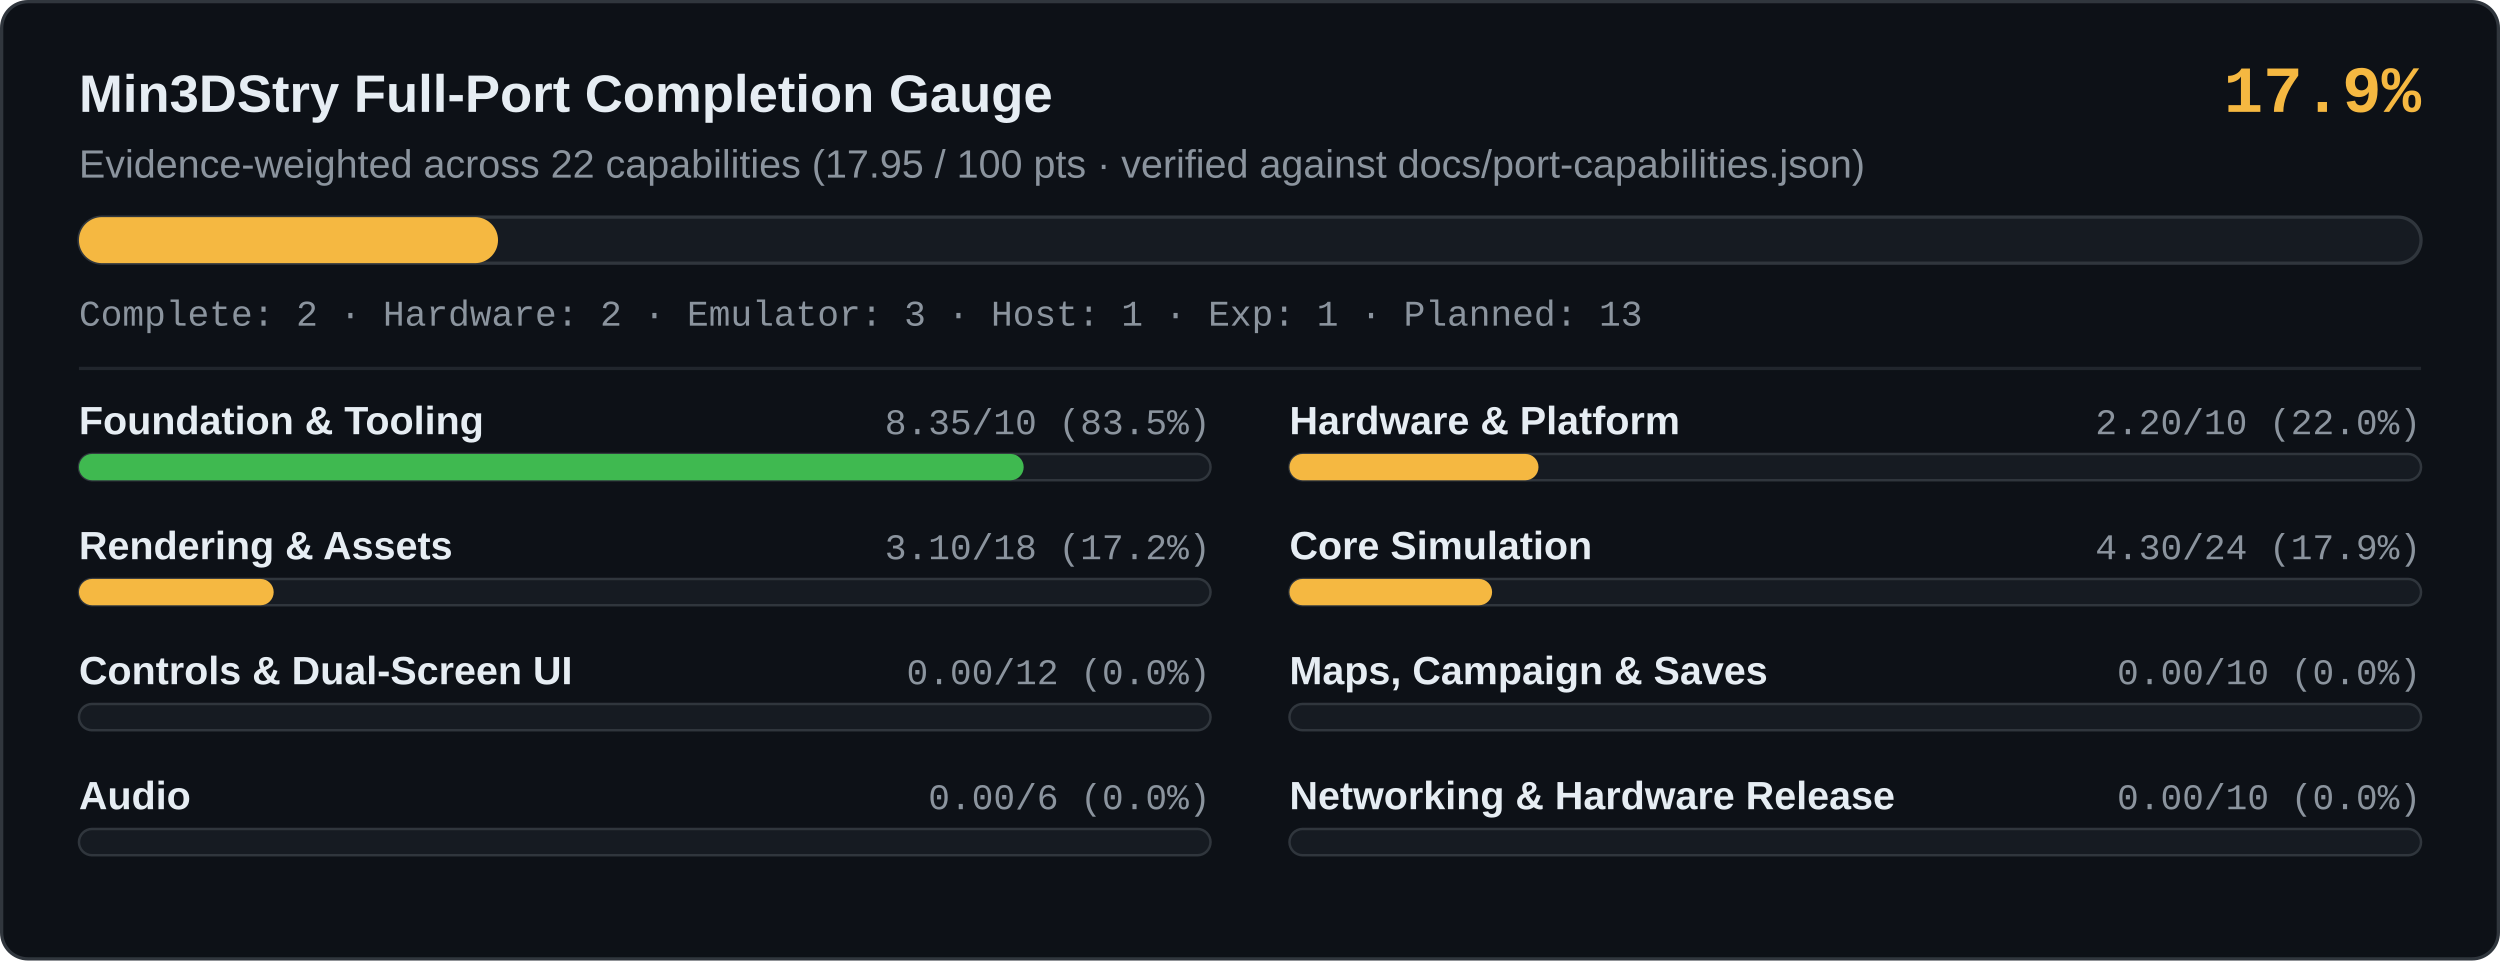
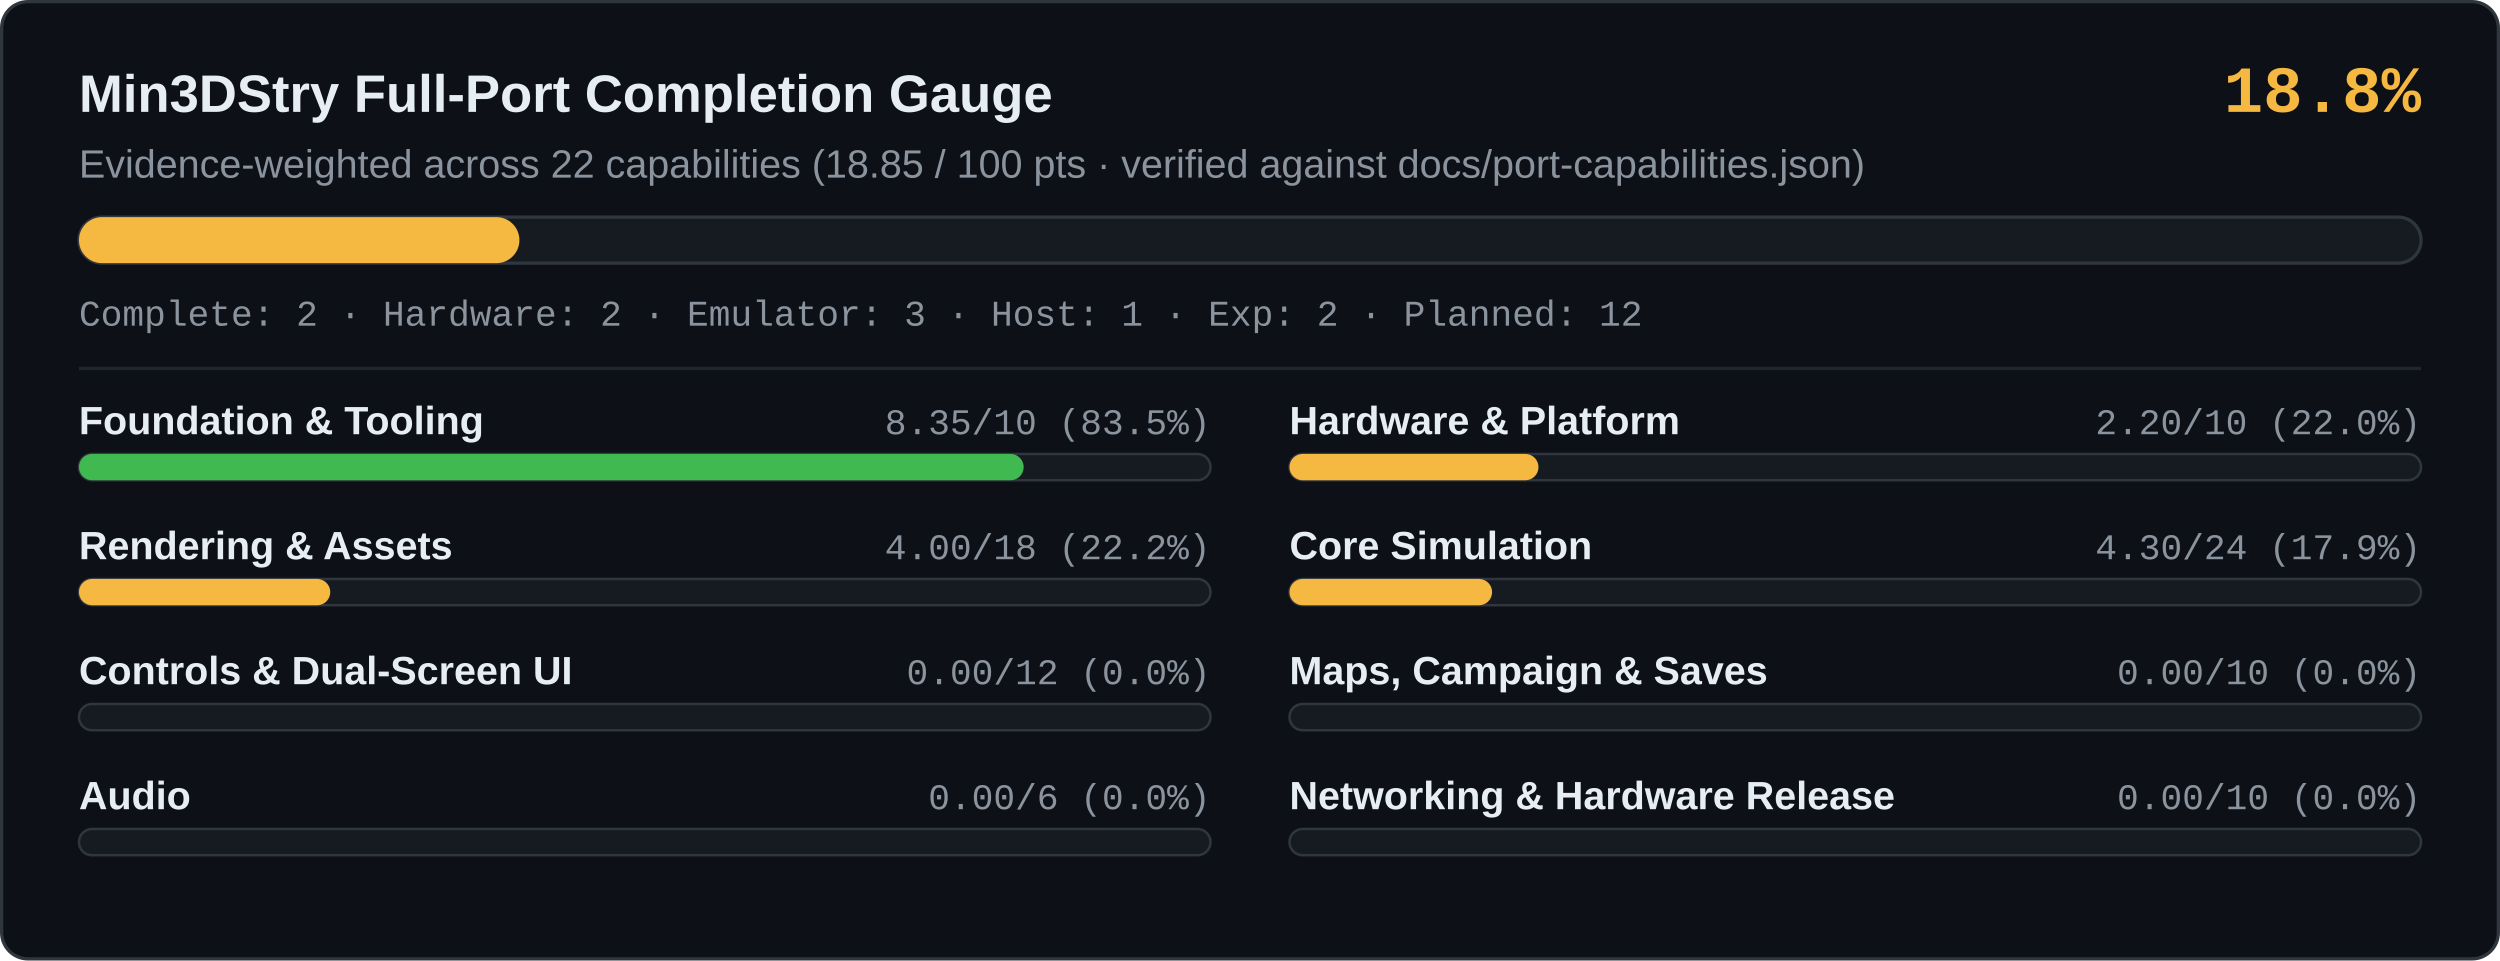
- <svg xmlns="http://www.w3.org/2000/svg" width="760" height="292" viewBox="0 0 760 292" role="img" aria-label="Min3DStry Port Completion 17.9%">
+ <svg xmlns="http://www.w3.org/2000/svg" width="760" height="292" viewBox="0 0 760 292" role="img" aria-label="Min3DStry Port Completion 18.8%">
  <rect x="0.5" y="0.5" width="759" height="291" rx="8" fill="#0d1117" stroke="#30363d" />
  <text x="24" y="34" fill="#e6edf3" font-family="Segoe UI, Ubuntu, Arial, sans-serif" font-size="16" font-weight="700">Min3DStry Full-Port Completion Gauge</text>
-   <text x="736" y="34" text-anchor="end" fill="#f5b841" font-family="Consolas, Liberation Mono, monospace" font-size="20" font-weight="700">17.9%</text>
-   <text x="24" y="54" fill="#8b949e" font-family="Segoe UI, Ubuntu, Arial, sans-serif" font-size="12">Evidence-weighted across 22 capabilities (17.95 / 100 pts · verified against docs/port-capabilities.json)</text>
+   <text x="736" y="34" text-anchor="end" fill="#f5b841" font-family="Consolas, Liberation Mono, monospace" font-size="20" font-weight="700">18.8%</text>
+   <text x="24" y="54" fill="#8b949e" font-family="Segoe UI, Ubuntu, Arial, sans-serif" font-size="12">Evidence-weighted across 22 capabilities (18.85 / 100 pts · verified against docs/port-capabilities.json)</text>
  <rect x="24" y="66" width="712" height="14" rx="7" fill="#161b22" stroke="#30363d" />
-   <rect x="24" y="66" width="127.4" height="14" rx="7" fill="#f5b841" />
-   <text x="24" y="99" fill="#8b949e" font-family="Consolas, Liberation Mono, monospace" font-size="11">Complete: 2  ·  Hardware: 2  ·  Emulator: 3  ·  Host: 1  ·  Exp: 1  ·  Planned: 13</text>
+   <rect x="24" y="66" width="133.9" height="14" rx="7" fill="#f5b841" />
+   <text x="24" y="99" fill="#8b949e" font-family="Consolas, Liberation Mono, monospace" font-size="11">Complete: 2  ·  Hardware: 2  ·  Emulator: 3  ·  Host: 1  ·  Exp: 2  ·  Planned: 12</text>
  <line x1="24" y1="112" x2="736" y2="112" stroke="#21262d" stroke-width="1" />
  <text x="24" y="132" fill="#e6edf3" font-family="Segoe UI, Ubuntu, Arial, sans-serif" font-size="12" font-weight="600">Foundation &amp; Tooling</text>
  <text x="368" y="132" text-anchor="end" fill="#8b949e" font-family="Consolas, Liberation Mono, monospace" font-size="11">8.35/10 (83.5%)</text>
  <rect x="24" y="138" width="344" height="8" rx="4" fill="#161b22" stroke="#30363d" stroke-width="0.75" />
  <rect x="24" y="138" width="287.2" height="8" rx="4" fill="#3fb950" />
  <text x="392" y="132" fill="#e6edf3" font-family="Segoe UI, Ubuntu, Arial, sans-serif" font-size="12" font-weight="600">Hardware &amp; Platform</text>
  <text x="736" y="132" text-anchor="end" fill="#8b949e" font-family="Consolas, Liberation Mono, monospace" font-size="11">2.20/10 (22.0%)</text>
  <rect x="392" y="138" width="344" height="8" rx="4" fill="#161b22" stroke="#30363d" stroke-width="0.75" />
  <rect x="392" y="138" width="75.7" height="8" rx="4" fill="#f5b841" />
  <text x="24" y="170" fill="#e6edf3" font-family="Segoe UI, Ubuntu, Arial, sans-serif" font-size="12" font-weight="600">Rendering &amp; Assets</text>
-   <text x="368" y="170" text-anchor="end" fill="#8b949e" font-family="Consolas, Liberation Mono, monospace" font-size="11">3.10/18 (17.2%)</text>
+   <text x="368" y="170" text-anchor="end" fill="#8b949e" font-family="Consolas, Liberation Mono, monospace" font-size="11">4.00/18 (22.2%)</text>
  <rect x="24" y="176" width="344" height="8" rx="4" fill="#161b22" stroke="#30363d" stroke-width="0.75" />
-   <rect x="24" y="176" width="59.2" height="8" rx="4" fill="#f5b841" />
+   <rect x="24" y="176" width="76.4" height="8" rx="4" fill="#f5b841" />
  <text x="392" y="170" fill="#e6edf3" font-family="Segoe UI, Ubuntu, Arial, sans-serif" font-size="12" font-weight="600">Core Simulation</text>
  <text x="736" y="170" text-anchor="end" fill="#8b949e" font-family="Consolas, Liberation Mono, monospace" font-size="11">4.30/24 (17.9%)</text>
  <rect x="392" y="176" width="344" height="8" rx="4" fill="#161b22" stroke="#30363d" stroke-width="0.75" />
  <rect x="392" y="176" width="61.6" height="8" rx="4" fill="#f5b841" />
  <text x="24" y="208" fill="#e6edf3" font-family="Segoe UI, Ubuntu, Arial, sans-serif" font-size="12" font-weight="600">Controls &amp; Dual-Screen UI</text>
  <text x="368" y="208" text-anchor="end" fill="#8b949e" font-family="Consolas, Liberation Mono, monospace" font-size="11">0.00/12 (0.0%)</text>
  <rect x="24" y="214" width="344" height="8" rx="4" fill="#161b22" stroke="#30363d" stroke-width="0.75" />
  <text x="392" y="208" fill="#e6edf3" font-family="Segoe UI, Ubuntu, Arial, sans-serif" font-size="12" font-weight="600">Maps, Campaign &amp; Saves</text>
  <text x="736" y="208" text-anchor="end" fill="#8b949e" font-family="Consolas, Liberation Mono, monospace" font-size="11">0.00/10 (0.0%)</text>
  <rect x="392" y="214" width="344" height="8" rx="4" fill="#161b22" stroke="#30363d" stroke-width="0.75" />
  <text x="24" y="246" fill="#e6edf3" font-family="Segoe UI, Ubuntu, Arial, sans-serif" font-size="12" font-weight="600">Audio</text>
  <text x="368" y="246" text-anchor="end" fill="#8b949e" font-family="Consolas, Liberation Mono, monospace" font-size="11">0.00/6 (0.0%)</text>
  <rect x="24" y="252" width="344" height="8" rx="4" fill="#161b22" stroke="#30363d" stroke-width="0.75" />
  <text x="392" y="246" fill="#e6edf3" font-family="Segoe UI, Ubuntu, Arial, sans-serif" font-size="12" font-weight="600">Networking &amp; Hardware Release</text>
  <text x="736" y="246" text-anchor="end" fill="#8b949e" font-family="Consolas, Liberation Mono, monospace" font-size="11">0.00/10 (0.0%)</text>
  <rect x="392" y="252" width="344" height="8" rx="4" fill="#161b22" stroke="#30363d" stroke-width="0.75" />
</svg>
